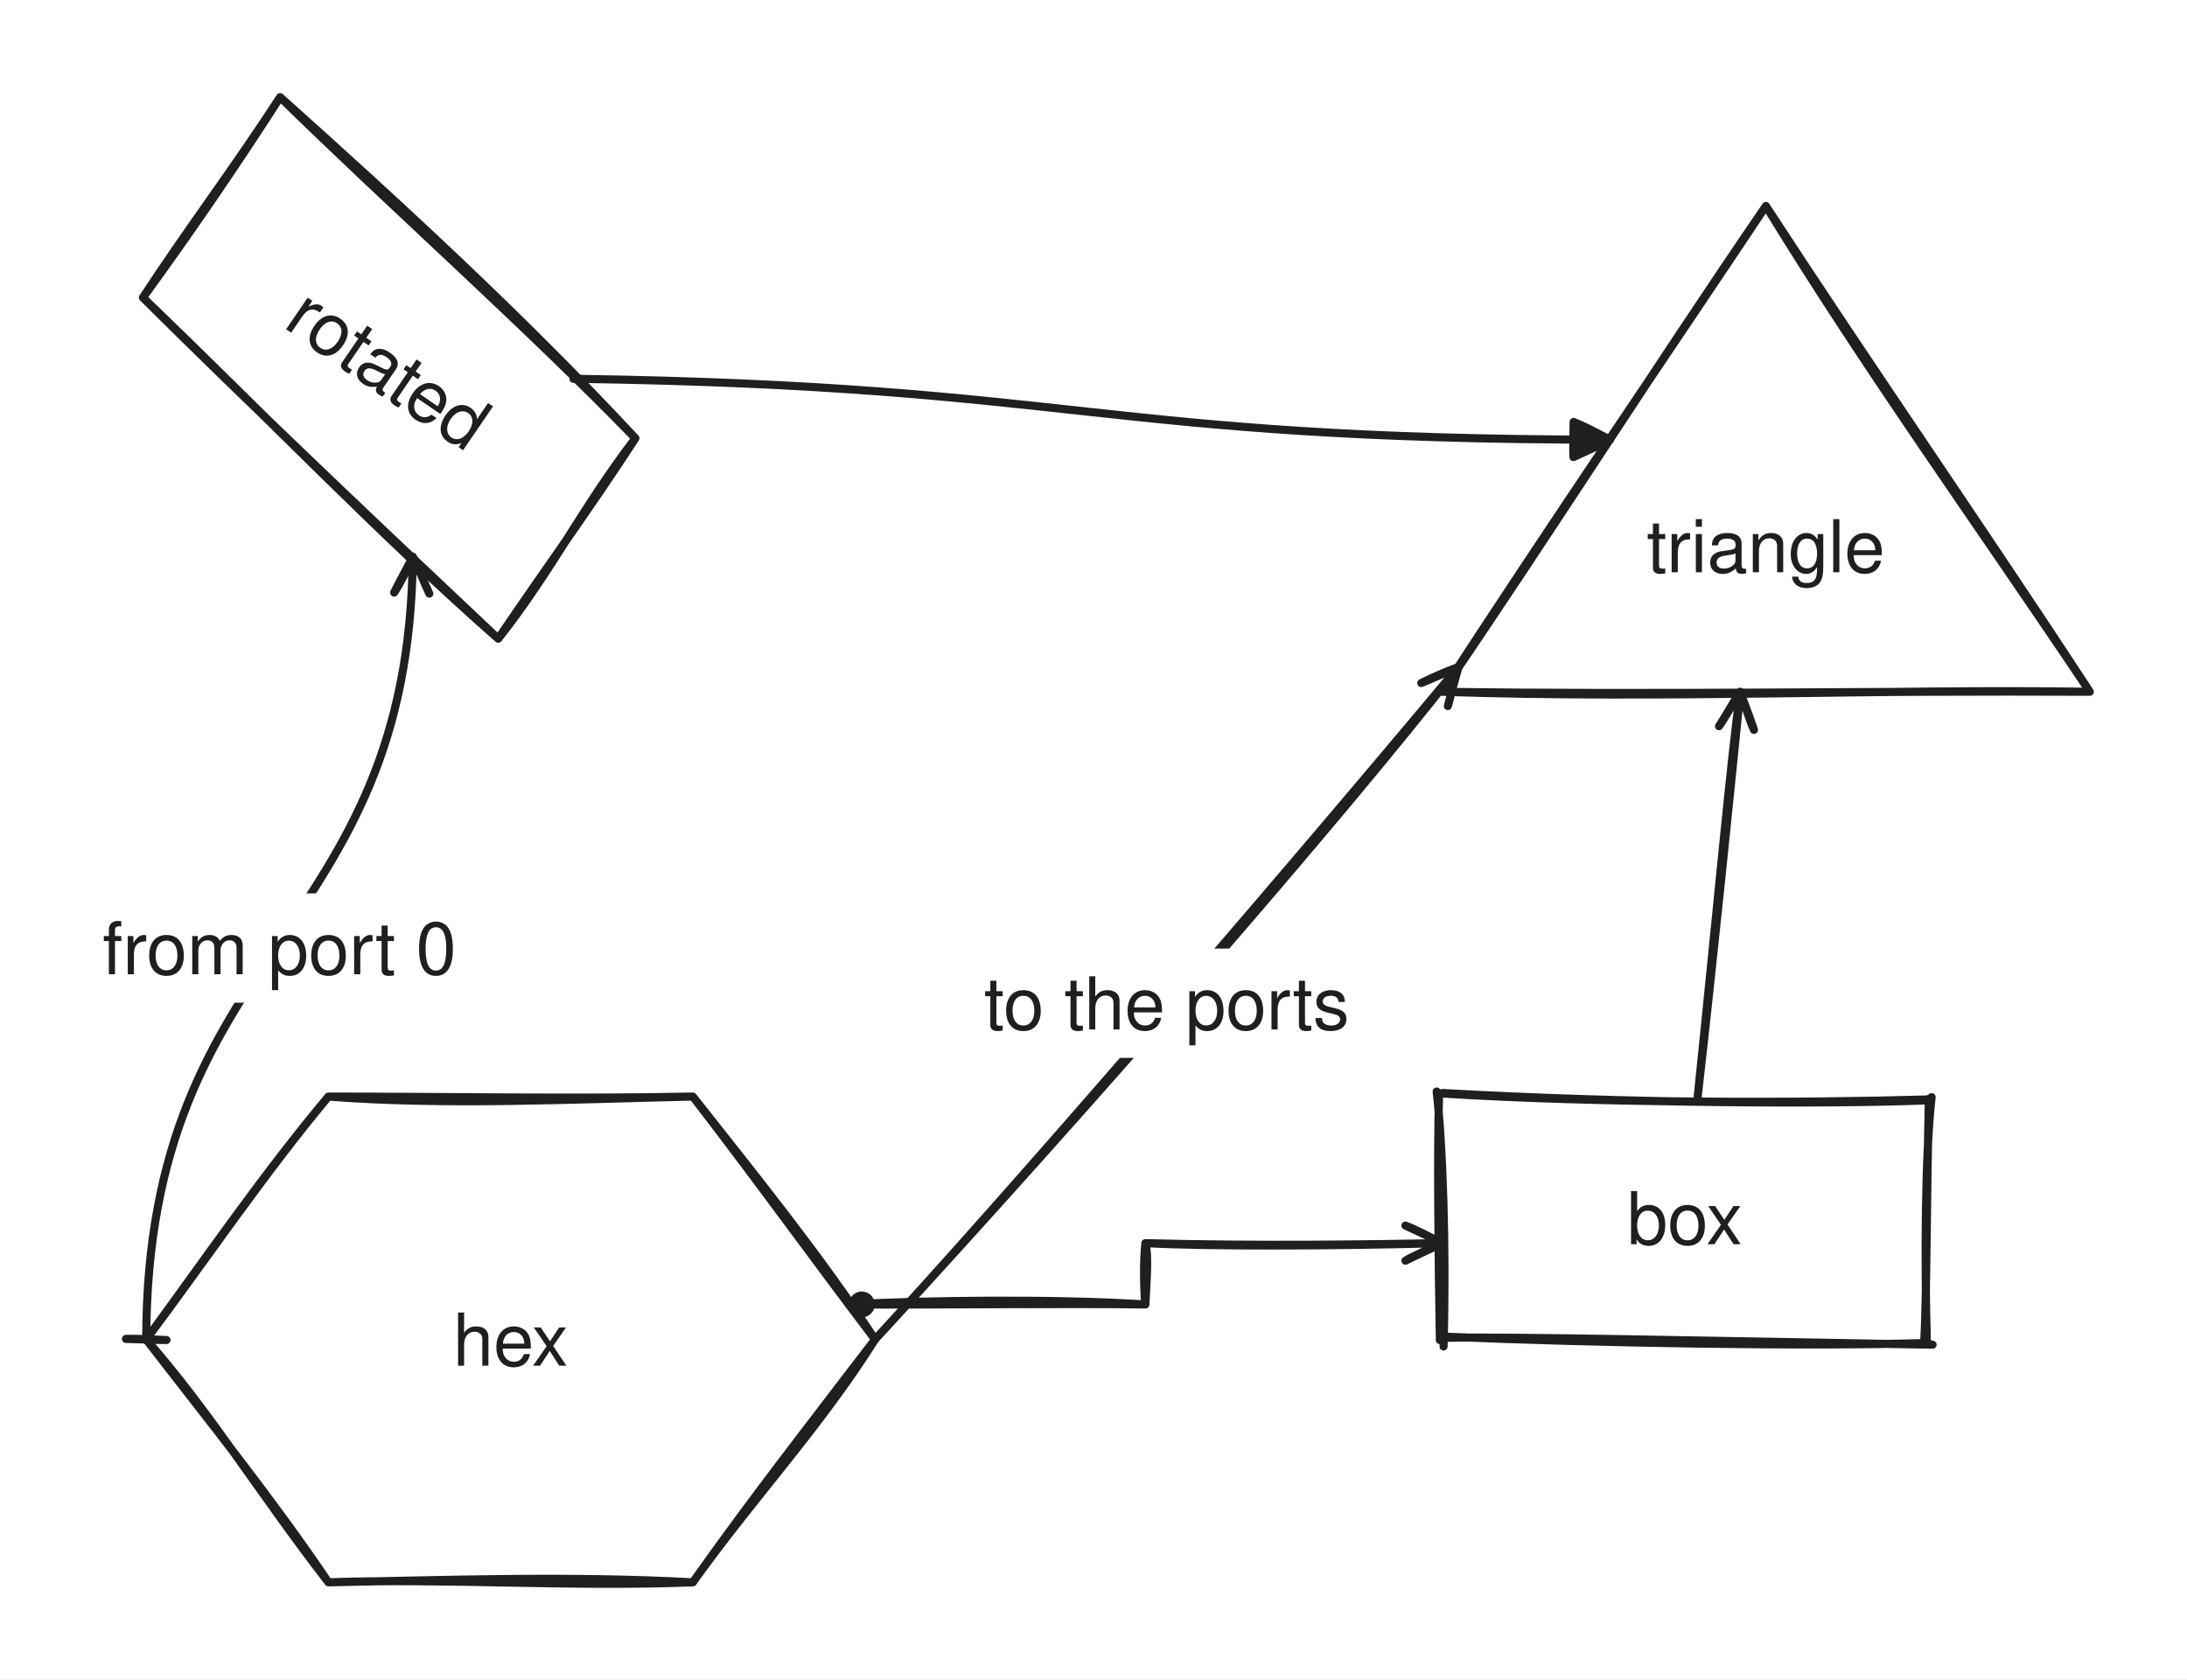
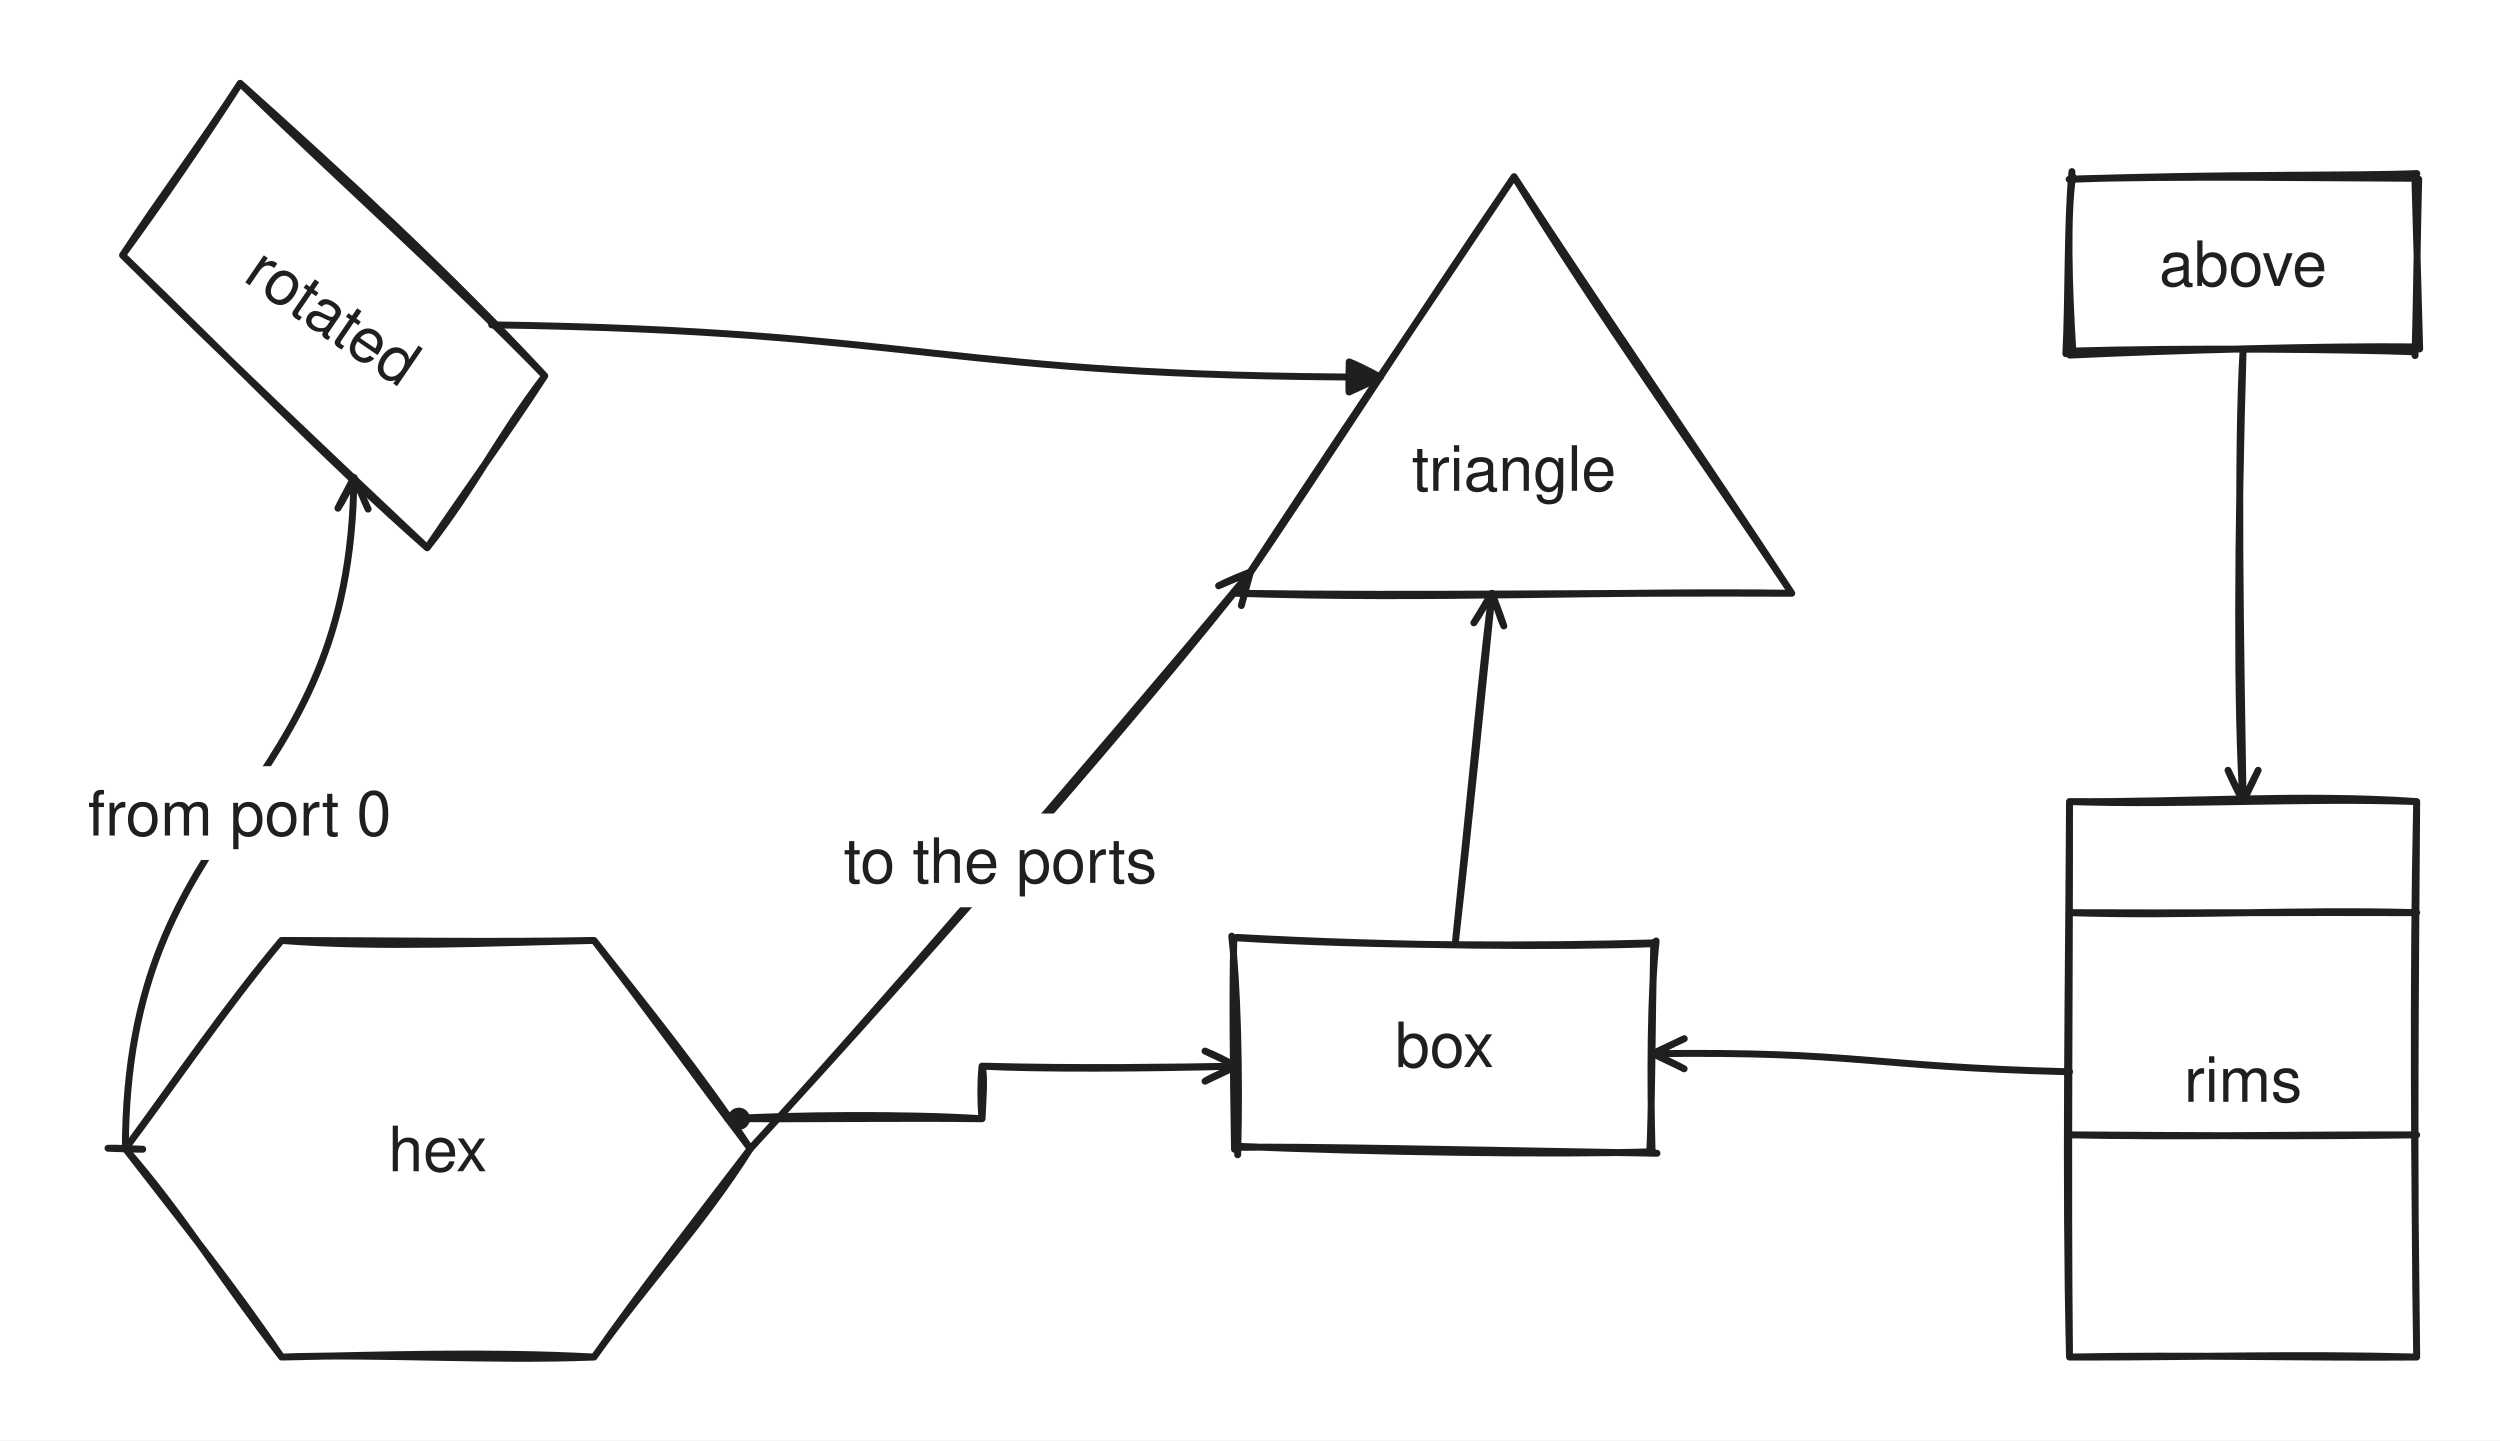
- <svg xmlns="http://www.w3.org/2000/svg" width="540.11" height="414.89" viewBox="3.89 -10.89 540.11 414.89">
-   <rect x="3.89" y="-10.89" width="540.11" height="414.89" fill="#ffffff" />
+ <svg xmlns="http://www.w3.org/2000/svg" width="720.11" height="414.89" viewBox="3.89 -10.89 720.11 414.89">
+   <rect x="3.89" y="-10.89" width="720.11" height="414.89" fill="#ffffff" />
  <path d="M440 40 C465.2 81.12 491.75 117.8 520 160 M440 40 C466.16 80.12 494.25 120.62 520 160 M520 160 C468.48 159.24 414.88 161.87 360 160 M520 160 C467.3 159.73 414.12 160.8 360 160 M360 160 C386.71 120.88 411.17 82.14 440 40 M360 160 C386.4 119.36 413.85 79.23 440 40" fill="none" stroke="#1f1f21" stroke-width="2" stroke-linecap="round" stroke-linejoin="round" />
  <text x="440" font-family="Helvetica Neue, Helvetica, Arial, sans-serif" font-size="18" fill="#1f1f21" text-anchor="middle">
    <tspan x="440" y="130.48">triangle</tspan>
  </text>
  <g transform="rotate(34.38 100 80)">
    <path d="M40 40 C79.4 45.16 120.19 51.04 160 60 M40 40 C78.89 46.87 120.9 52.12 160 60 M160 60 C158.84 81.94 161.48 98.73 160 120 M160 60 C160.51 80.47 159.88 99.33 160 120 M160 120 C121.6 115.34 81.46 106.91 40 100 M160 120 C120.32 113.76 79.06 107.21 40 100 M40 100 C39.57 79.34 40.52 61.62 40 40 M40 100 C40.58 80.92 40.59 59.69 40 40" fill="none" stroke="#1f1f21" stroke-width="2" stroke-linecap="round" stroke-linejoin="round" />
    <text x="100" font-family="Helvetica Neue, Helvetica, Arial, sans-serif" font-size="18" fill="#1f1f21" text-anchor="middle">
      <tspan x="100" y="86.48">rotated</tspan>
    </text>
  </g>
  <path d="M85 260 C113.73 262.23 145.11 260.66 175 260 M85 260 C114.31 260.02 146.12 260.57 175 260 M175 260 C190.57 280.15 203.49 298.21 220 320 M175 260 C189.9 278.93 206.22 299 220 320 M220 320 C206.4 341.65 189.52 359.59 175 380 M220 320 C205.51 338.98 189.52 359.43 175 380 M175 380 C144.35 378.34 112.66 379.48 85 380 M175 380 C144.4 381.21 113.87 378.96 85 380 M85 380 C67.88 357.89 56.1 338.4 40 320 M85 380 C70.63 358.76 56.01 340.76 40 320 M40 320 C54.15 301.15 69.09 279.02 85 260 M40 320 C54.75 299.85 69.23 278.79 85 260" fill="none" stroke="#1f1f21" stroke-width="2" stroke-linecap="round" stroke-linejoin="round" />
  <text x="130" font-family="Helvetica Neue, Helvetica, Arial, sans-serif" font-size="18" fill="#1f1f21" text-anchor="middle">
    <tspan x="130" y="326.48">hex</tspan>
  </text>
  <path d="M360.17 259.12 C406.36 261.7 454.71 261.9 480.06 260.94 M359.24 259.2 C399.08 261.72 449.18 261.61 480.01 260.71 M480.25 260.55 C479.7 284.65 479.72 309.59 479.09 321.01 M480.93 260.15 C479.31 274.46 479.19 300.46 479.76 320.73 M481.17 321.3 C424.32 320.3 377.44 319.28 360.87 319.6 M480.1 320.86 C451.17 321.79 398 320.9 360.95 319.32 M360.4 321.73 C361.06 296.94 360.2 271.78 358.69 258.76 M359.48 320.16 C359.09 297.34 358.87 272.67 359.27 260.51" fill="none" stroke="#1f1f21" stroke-width="2" stroke-linecap="round" stroke-linejoin="round" />
  <text x="420" font-family="Helvetica Neue, Helvetica, Arial, sans-serif" font-size="18" fill="#1f1f21" text-anchor="middle">
    <tspan x="420" y="296.48">box</tspan>
  </text>
  <path d="M423.16 260 C427.17 224.83 431.26 184.01 433.68 160 M423.16 260 C427.92 214.21 431.46 175.49 433.68 160 M428.43 168.51 C430.16 166.06 432.21 162.21 433.68 160 M428.43 168.51 C430.43 165.45 432.38 161.8 433.68 160 M437.06 169.41 C435.8 166.71 434.69 162.72 433.68 160 M437.06 169.41 C435.75 165.46 434.23 161.72 433.68 160" fill="none" stroke="#1f1f21" stroke-width="2" stroke-linecap="round" stroke-linejoin="round" />
  <path d="M145.51 82.68 C270.81 84.47 273.96 97.6 401.51 97.74 M392.52 93.35 C396.78 95.09 399.88 96.96 401.51 97.74 M392.52 93.35 C395.08 94.68 399.05 96.62 401.51 97.74 M392.48 102.03 C396.51 100.16 400.2 98.52 401.51 97.74 M392.48 102.03 C395.84 100.37 399.59 98.6 401.51 97.74 M392.52 93.35 C392.59 96.67 392.64 100.05 392.48 102.03 M392.52 93.35 C392.46 97.12 392.38 100.65 392.48 102.03" fill="none" stroke="#1f1f21" stroke-width="2" stroke-linecap="round" stroke-linejoin="round" />
  <path d="M401.51 97.74 L392.52 93.35 L392.48 102.03 Z" fill="#1f1f21" stroke="none" />
  <path d="M213.52 311.36 C231.45 310.34 264.01 309.9 286.76 311.36 M213.52 311.36 C235.73 311.47 266.7 311.07 286.76 311.36 M286.76 311.36 C287.04 305.25 287.58 299.31 286.76 296.21 M286.76 311.36 C286.32 306.99 286.31 300.34 286.76 296.21 M286.76 296.21 C302.07 297.06 333.97 296.92 360 296.21 M286.76 296.21 C314.08 296.96 344.15 296.5 360 296.21 M350.99 291.87 C353.76 292.94 357.54 294.95 360 296.21 M350.99 291.87 C354.7 293.62 358.42 295.28 360 296.21 M350.99 300.55 C353.01 299.25 357.2 297.61 360 296.21 M350.99 300.55 C352.89 299.56 356.92 297.78 360 296.21" fill="none" stroke="#1f1f21" stroke-width="2" stroke-linecap="round" stroke-linejoin="round" />
  <path d="M219.92 311.36 C219.92 313.13 218.49 314.56 216.72 314.56 C214.95 314.56 213.52 313.13 213.52 311.36 C213.52 309.59 214.95 308.16 216.72 308.16 C218.49 308.16 219.92 309.59 219.92 311.36 Z" fill="#1f1f21" stroke="none" />
  <path d="M220 320 C251.05 286.51 315.76 211.79 364.08 153.88 M220 320 C274.56 260.64 333.84 192.61 364.08 153.88 M354.9 157.84 C358.08 156.23 362.1 154.6 364.08 153.88 M354.9 157.84 C358.15 156.51 361.96 154.79 364.08 153.88 M361.46 163.53 C362.01 161.37 363.2 156.93 364.08 153.88 M361.46 163.53 C362.38 159.95 363.52 156 364.08 153.88" fill="none" stroke="#1f1f21" stroke-width="2" stroke-linecap="round" stroke-linejoin="round" />
  <rect x="239.04" y="223.44" width="106" height="27" fill="#ffffff" />
  <text x="292.04" font-family="Helvetica Neue, Helvetica, Arial, sans-serif" font-size="18" fill="#1f1f21" text-anchor="middle">
    <tspan x="292.04" y="243.42">to the ports</tspan>
  </text>
  <path d="M40 320 C40.2 221.74 104.98 221.33 105.83 126.62 M101.23 135.5 C102.77 133.16 104.75 129.32 105.83 126.62 M101.23 135.5 C102.38 133.07 104.61 129.16 105.83 126.62 M109.91 135.75 C108.38 132.52 107.05 128.71 105.83 126.62 M109.91 135.75 C108.96 133.55 107.15 129.42 105.83 126.62 M45 320.14 C42.51 320.16 37.78 319.93 35 319.86 M45 320.14 C40.79 319.94 36.68 319.79 35 319.86" fill="none" stroke="#1f1f21" stroke-width="2" stroke-linecap="round" stroke-linejoin="round" />
  <rect x="21.91" y="209.81" width="102" height="27" fill="#ffffff" />
  <text x="72.91" font-family="Helvetica Neue, Helvetica, Arial, sans-serif" font-size="18" fill="#1f1f21" text-anchor="middle">
    <tspan x="72.91" y="229.79">from port 0</tspan>
  </text>
+   <path d="M600 220 C632.59 220.29 666.78 217.69 700 220 M600 220 C633.81 221.09 667.15 218.84 700 220 M700 220 C699.65 271.44 699.11 325.74 700 380 M700 220 C698.85 272.31 699.38 327.16 700 380 M700 380 C664.69 379.04 633.26 380.11 600 380 M700 380 C667.42 380.26 633.86 379.31 600 380 M600 380 C598.74 328.34 599.76 271.92 600 220 M600 380 C599.44 326.45 600.04 273.97 600 220 M600 252 C633.97 253.08 664.87 251.01 700 252 M600 252 C632.58 252.18 665.87 251.85 700 252 M600 316 C631.08 316.65 665.75 315.93 700 316 M600 316 C634.3 316.22 667.3 316.48 700 316" fill="none" stroke="#1f1f21" stroke-width="2" stroke-linecap="round" stroke-linejoin="round" />
+   <text x="650" font-family="Helvetica Neue, Helvetica, Arial, sans-serif" font-size="18" fill="#1f1f21" text-anchor="middle">
+     <tspan x="650" y="306.48">rims</tspan>
+   </text>
+   <path d="M600.14 40.71 C629.48 39.72 673.19 40.37 698.21 40.46 M599.89 40.77 C643.97 39.19 683.41 39.84 700.04 39.1 M700.58 40.72 C700.2 54.94 699.96 75.75 699.53 91.53 M699.5 40.93 C699.92 57.2 700.58 77.69 700.86 89.61 M699.86 89.03 C673.13 88.73 629.83 89.99 600.07 91.4 M699.4 90.44 C680.28 89.73 635.22 89.22 599.49 90.26 M598.95 91.01 C599.78 74.17 599.31 54.21 600.7 38.54 M600.89 89.08 C599.81 71.81 599.21 51.06 600.91 39.88" fill="none" stroke="#1f1f21" stroke-width="2" stroke-linecap="round" stroke-linejoin="round" />
+   <text x="650" font-family="Helvetica Neue, Helvetica, Arial, sans-serif" font-size="18" fill="#1f1f21" text-anchor="middle">
+     <tspan x="650" y="71.48">above</tspan>
+   </text>
+   <path d="M650 90 C648.25 118.03 649.28 175.94 650 220 M650 90 C648.41 142.92 648.19 194.99 650 220 M654.34 210.99 C653.26 213.27 651.35 217.3 650 220 M654.34 210.99 C653.24 213.12 651.39 216.94 650 220 M645.66 210.99 C647.15 214.09 648.75 217.56 650 220 M645.66 210.99 C647.26 214.62 649.03 218.13 650 220" fill="none" stroke="#1f1f21" stroke-width="2" stroke-linecap="round" stroke-linejoin="round" />
+   <path d="M600 297.83 C541.56 296.36 539.5 291.87 480 292.61 M488.99 296.98 C487.08 295.94 483.3 294.27 480 292.61 M488.99 296.98 C486.99 295.86 482.89 293.9 480 292.61 M489.03 288.3 C485.03 290.23 481.38 291.87 480 292.61 M489.03 288.3 C485.13 290.09 481.57 291.99 480 292.61" fill="none" stroke="#1f1f21" stroke-width="2" stroke-linecap="round" stroke-linejoin="round" />
</svg>
